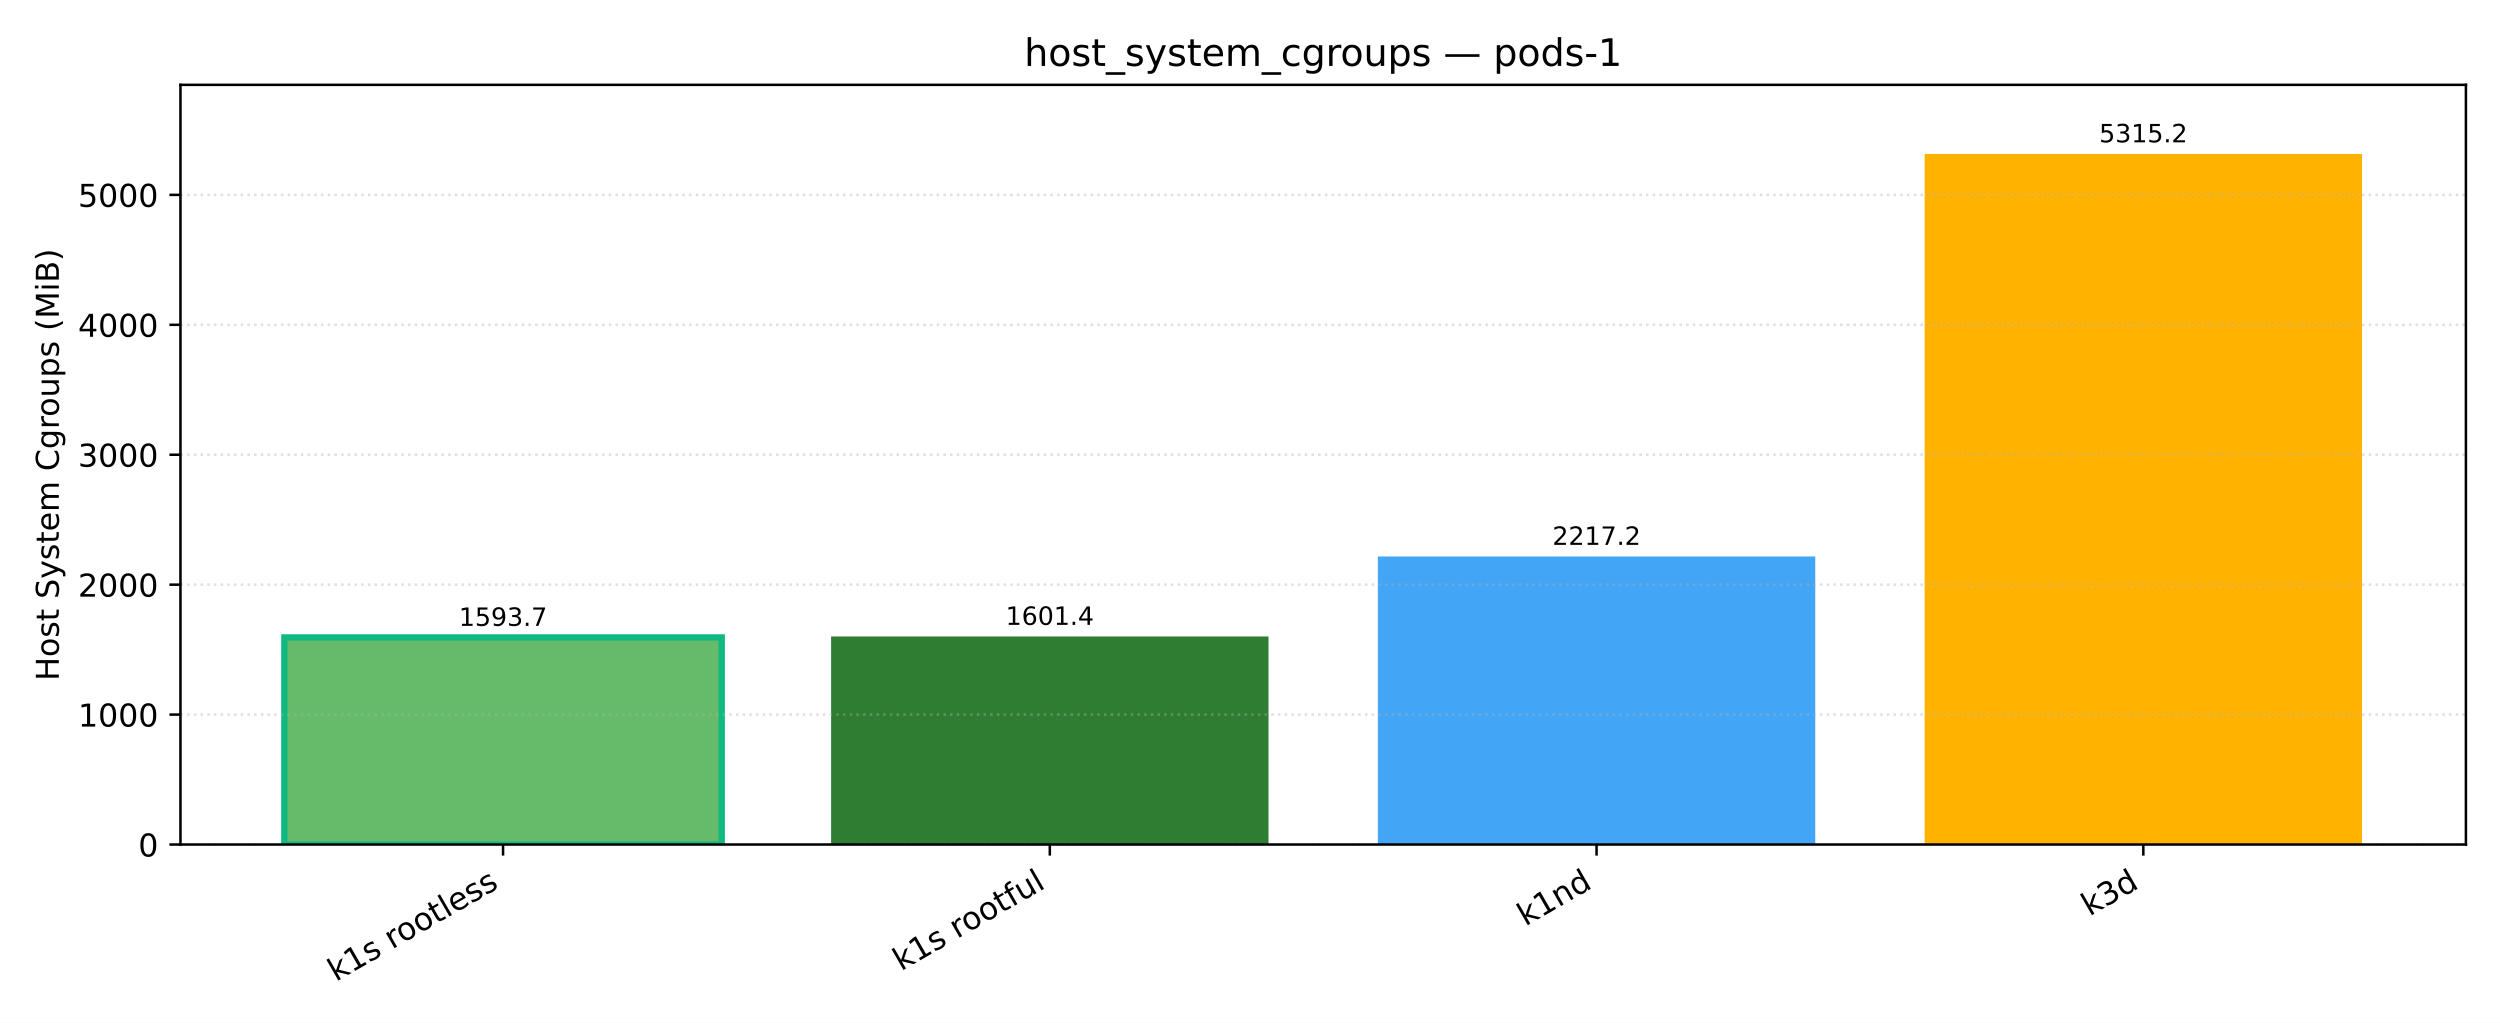
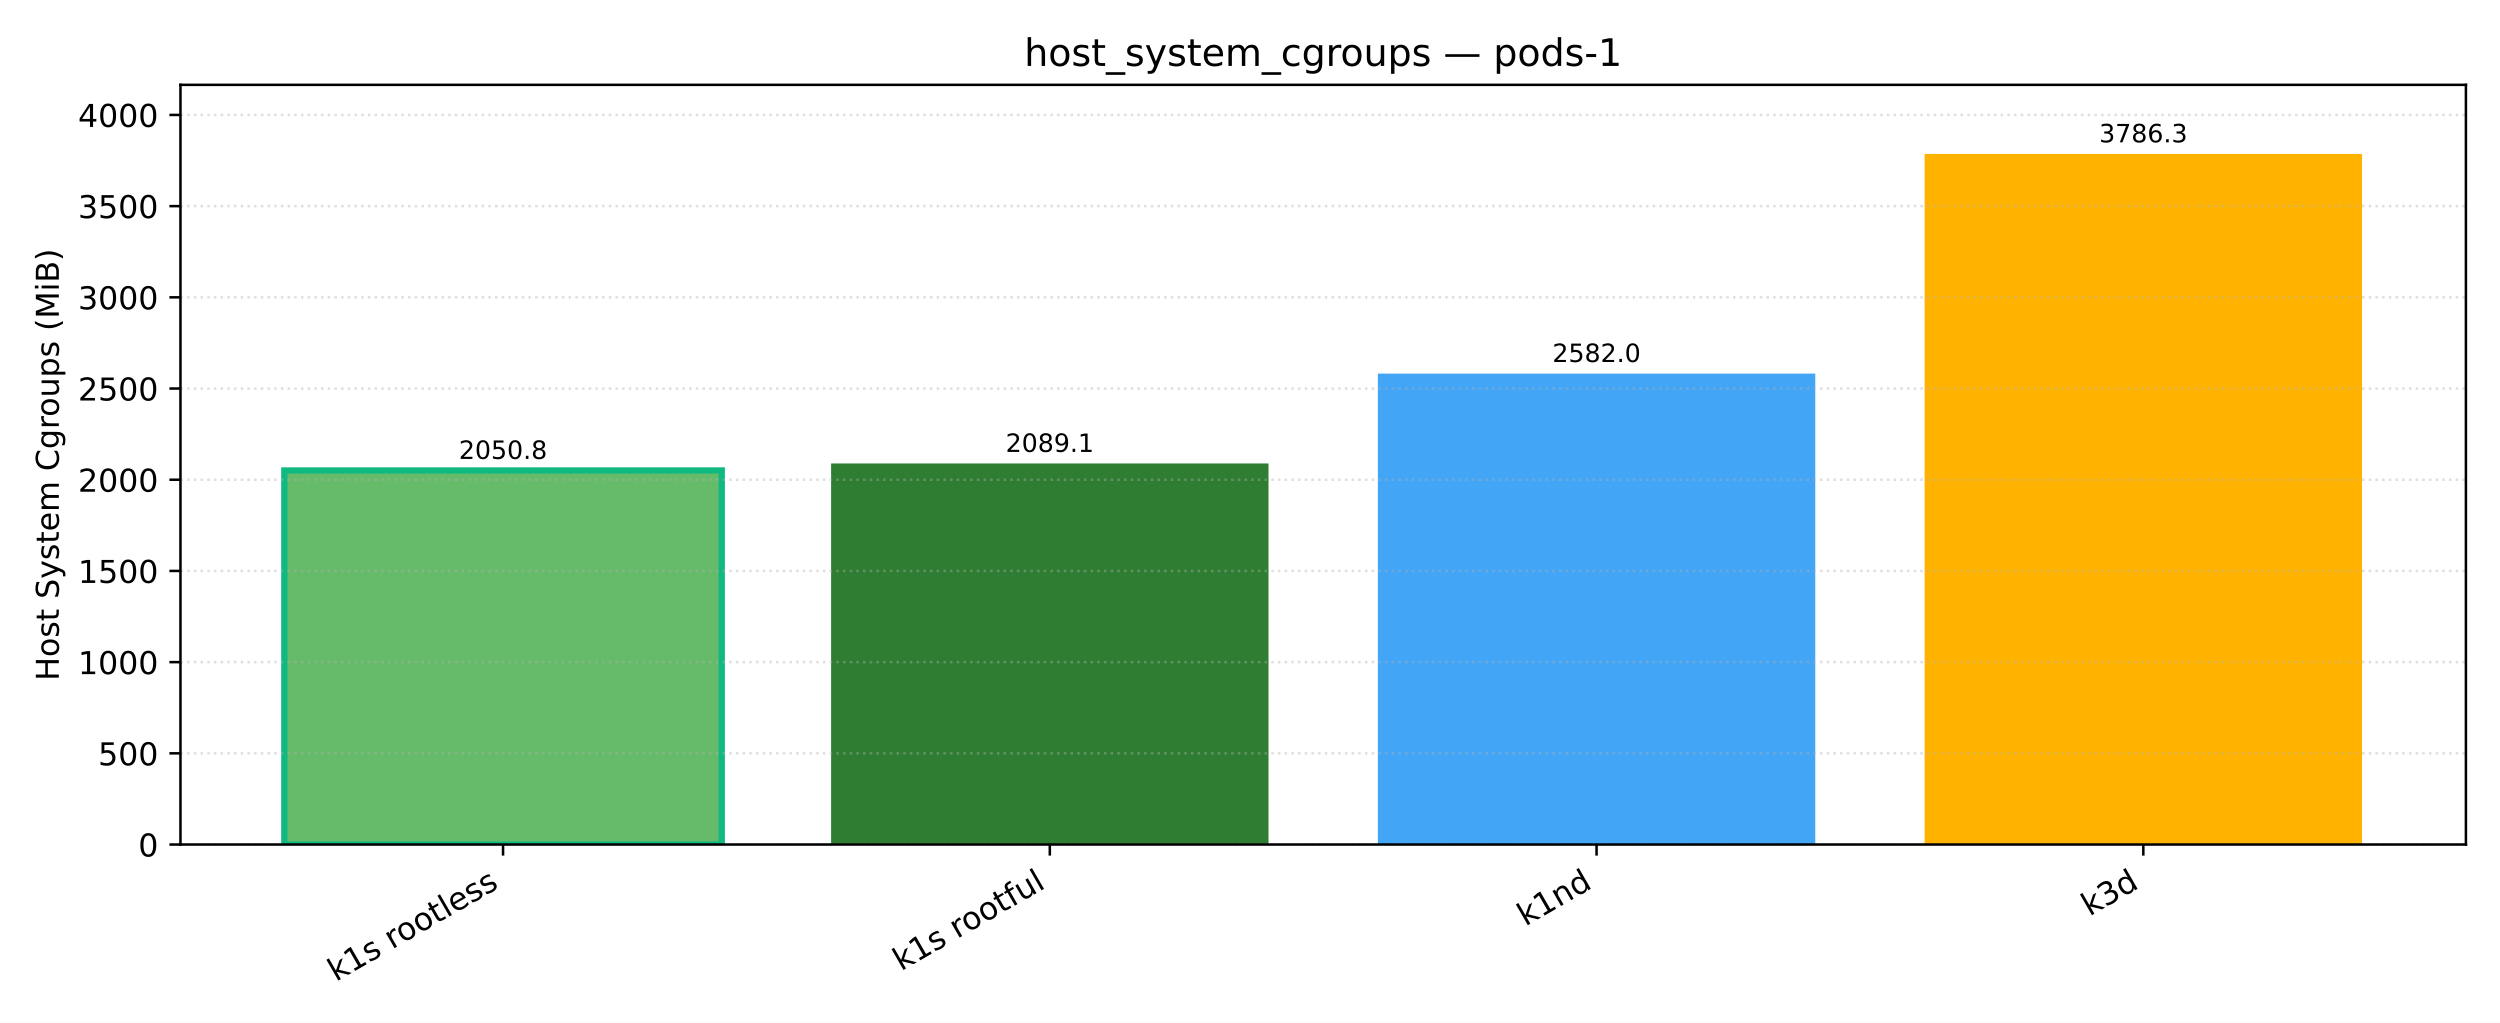
<svg xmlns="http://www.w3.org/2000/svg" xmlns:xlink="http://www.w3.org/1999/xlink" width="792pt" height="324pt" viewBox="0 0 792 324" version="1.1">
  <defs>
    <style type="text/css">*{stroke-linejoin: round; stroke-linecap: butt}</style>
  </defs>
  <g id="figure_1">
    <g id="patch_1">
      <path d="M 0 324  L 792 324  L 792 0  L 0 0  z " style="fill: #ffffff" />
    </g>
    <g id="axes_1">
      <g id="patch_2">
        <path d="M 57.17 267.545  L 781.2 267.545  L 781.2 26.88  L 57.17 26.88  z " style="fill: #ffffff" />
      </g>
      <g id="patch_3">
-         <path d="M 90.08 267.545  L 228.651 267.545  L 228.651 201.945  L 90.08 201.945  z " clip-path="url(#pa59c77e415)" style="fill: #66bb6a; stroke: #10b981; stroke-width: 2; stroke-linejoin: miter" />
+         <path d="M 90.08 267.545  L 228.651 267.545  L 228.651 149.045  L 90.08 149.045  z " clip-path="url(#pa4f890fda3)" style="fill: #66bb6a; stroke: #10b981; stroke-width: 2; stroke-linejoin: miter" />
      </g>
      <g id="patch_4">
-         <path d="M 263.293 267.545  L 401.864 267.545  L 401.864 201.627  L 263.293 201.627  z " clip-path="url(#pa59c77e415)" style="fill: #2e7d32" />
+         <path d="M 263.293 267.545  L 401.864 267.545  L 401.864 146.829  L 263.293 146.829  z " clip-path="url(#pa4f890fda3)" style="fill: #2e7d32" />
      </g>
      <g id="patch_5">
-         <path d="M 436.506 267.545  L 575.077 267.545  L 575.077 176.278  L 436.506 176.278  z " clip-path="url(#pa59c77e415)" style="fill: #42a5f5" />
+         <path d="M 436.506 267.545  L 575.077 267.545  L 575.077 118.351  L 436.506 118.351  z " clip-path="url(#pa4f890fda3)" style="fill: #42a5f5" />
      </g>
      <g id="patch_6">
-         <path d="M 609.719 267.545  L 748.29 267.545  L 748.29 48.759  L 609.719 48.759  z " clip-path="url(#pa59c77e415)" style="fill: #ffb300" />
+         <path d="M 609.719 267.545  L 748.29 267.545  L 748.29 48.759  L 609.719 48.759  z " clip-path="url(#pa4f890fda3)" style="fill: #ffb300" />
      </g>
      <g id="matplotlib.axis_1">
        <g id="xtick_1">
          <g id="line2d_1">
            <defs>
-               <path id="md8de4698c8" d="M 0 0  L 0 3.5  " style="stroke: #000000; stroke-width: 0.8" />
+               <path id="m6336a56090" d="M 0 0  L 0 3.5  " style="stroke: #000000; stroke-width: 0.8" />
            </defs>
            <g>
-               <use xlink:href="#md8de4698c8" x="159.366" y="267.545" style="stroke: #000000; stroke-width: 0.8" />
+               <use xlink:href="#m6336a56090" x="159.366" y="267.545" style="stroke: #000000; stroke-width: 0.8" />
            </g>
          </g>
          <g id="text_1">
            <g transform="translate(106.4211 311.0931) rotate(-30) scale(0.1 -0.1)">
              <defs>
                <path id="DejaVuSans-6b" d="M 581 4863  L 1159 4863  L 1159 1991  L 2875 3500  L 3609 3500  L 1753 1863  L 3688 0  L 2938 0  L 1159 1709  L 1159 0  L 581 0  L 581 4863  z " transform="scale(0.015625)" />
                <path id="DejaVuSans-31" d="M 794 531  L 1825 531  L 1825 4091  L 703 3866  L 703 4441  L 1819 4666  L 2450 4666  L 2450 531  L 3481 531  L 3481 0  L 794 0  L 794 531  z " transform="scale(0.015625)" />
                <path id="DejaVuSans-73" d="M 2834 3397  L 2834 2853  Q 2591 2978 2328 3040  Q 2066 3103 1784 3103  Q 1356 3103 1142 2972  Q 928 2841 928 2578  Q 928 2378 1081 2264  Q 1234 2150 1697 2047  L 1894 2003  Q 2506 1872 2764 1633  Q 3022 1394 3022 966  Q 3022 478 2636 193  Q 2250 -91 1575 -91  Q 1294 -91 989 -36  Q 684 19 347 128  L 347 722  Q 666 556 975 473  Q 1284 391 1588 391  Q 1994 391 2212 530  Q 2431 669 2431 922  Q 2431 1156 2273 1281  Q 2116 1406 1581 1522  L 1381 1569  Q 847 1681 609 1914  Q 372 2147 372 2553  Q 372 3047 722 3315  Q 1072 3584 1716 3584  Q 2034 3584 2315 3537  Q 2597 3491 2834 3397  z " transform="scale(0.015625)" />
                <path id="DejaVuSans-20" transform="scale(0.015625)" />
                <path id="DejaVuSans-72" d="M 2631 2963  Q 2534 3019 2420 3045  Q 2306 3072 2169 3072  Q 1681 3072 1420 2755  Q 1159 2438 1159 1844  L 1159 0  L 581 0  L 581 3500  L 1159 3500  L 1159 2956  Q 1341 3275 1631 3429  Q 1922 3584 2338 3584  Q 2397 3584 2469 3576  Q 2541 3569 2628 3553  L 2631 2963  z " transform="scale(0.015625)" />
                <path id="DejaVuSans-6f" d="M 1959 3097  Q 1497 3097 1228 2736  Q 959 2375 959 1747  Q 959 1119 1226 758  Q 1494 397 1959 397  Q 2419 397 2687 759  Q 2956 1122 2956 1747  Q 2956 2369 2687 2733  Q 2419 3097 1959 3097  z M 1959 3584  Q 2709 3584 3137 3096  Q 3566 2609 3566 1747  Q 3566 888 3137 398  Q 2709 -91 1959 -91  Q 1206 -91 779 398  Q 353 888 353 1747  Q 353 2609 779 3096  Q 1206 3584 1959 3584  z " transform="scale(0.015625)" />
                <path id="DejaVuSans-74" d="M 1172 4494  L 1172 3500  L 2356 3500  L 2356 3053  L 1172 3053  L 1172 1153  Q 1172 725 1289 603  Q 1406 481 1766 481  L 2356 481  L 2356 0  L 1766 0  Q 1100 0 847 248  Q 594 497 594 1153  L 594 3053  L 172 3053  L 172 3500  L 594 3500  L 594 4494  L 1172 4494  z " transform="scale(0.015625)" />
                <path id="DejaVuSans-6c" d="M 603 4863  L 1178 4863  L 1178 0  L 603 0  L 603 4863  z " transform="scale(0.015625)" />
                <path id="DejaVuSans-65" d="M 3597 1894  L 3597 1613  L 953 1613  Q 991 1019 1311 708  Q 1631 397 2203 397  Q 2534 397 2845 478  Q 3156 559 3463 722  L 3463 178  Q 3153 47 2828 -22  Q 2503 -91 2169 -91  Q 1331 -91 842 396  Q 353 884 353 1716  Q 353 2575 817 3079  Q 1281 3584 2069 3584  Q 2775 3584 3186 3129  Q 3597 2675 3597 1894  z M 3022 2063  Q 3016 2534 2758 2815  Q 2500 3097 2075 3097  Q 1594 3097 1305 2825  Q 1016 2553 972 2059  L 3022 2063  z " transform="scale(0.015625)" />
              </defs>
              <use xlink:href="#DejaVuSans-6b" />
              <use xlink:href="#DejaVuSans-31" transform="translate(57.91016 0)" />
              <use xlink:href="#DejaVuSans-73" transform="translate(121.5332 0)" />
              <use xlink:href="#DejaVuSans-20" transform="translate(173.6328 0)" />
              <use xlink:href="#DejaVuSans-72" transform="translate(205.4199 0)" />
              <use xlink:href="#DejaVuSans-6f" transform="translate(244.2832 0)" />
              <use xlink:href="#DejaVuSans-6f" transform="translate(305.4648 0)" />
              <use xlink:href="#DejaVuSans-74" transform="translate(366.6465 0)" />
              <use xlink:href="#DejaVuSans-6c" transform="translate(405.8555 0)" />
              <use xlink:href="#DejaVuSans-65" transform="translate(433.6387 0)" />
              <use xlink:href="#DejaVuSans-73" transform="translate(495.1621 0)" />
              <use xlink:href="#DejaVuSans-73" transform="translate(547.2617 0)" />
            </g>
          </g>
        </g>
        <g id="xtick_2">
          <g id="line2d_2">
            <g>
-               <use xlink:href="#md8de4698c8" x="332.579" y="267.545" style="stroke: #000000; stroke-width: 0.8" />
+               <use xlink:href="#m6336a56090" x="332.579" y="267.545" style="stroke: #000000; stroke-width: 0.8" />
            </g>
          </g>
          <g id="text_2">
            <g transform="translate(285.4486 307.7361) rotate(-30) scale(0.1 -0.1)">
              <defs>
                <path id="DejaVuSans-66" d="M 2375 4863  L 2375 4384  L 1825 4384  Q 1516 4384 1395 4259  Q 1275 4134 1275 3809  L 1275 3500  L 2222 3500  L 2222 3053  L 1275 3053  L 1275 0  L 697 0  L 697 3053  L 147 3053  L 147 3500  L 697 3500  L 697 3744  Q 697 4328 969 4595  Q 1241 4863 1831 4863  L 2375 4863  z " transform="scale(0.015625)" />
                <path id="DejaVuSans-75" d="M 544 1381  L 544 3500  L 1119 3500  L 1119 1403  Q 1119 906 1312 657  Q 1506 409 1894 409  Q 2359 409 2629 706  Q 2900 1003 2900 1516  L 2900 3500  L 3475 3500  L 3475 0  L 2900 0  L 2900 538  Q 2691 219 2414 64  Q 2138 -91 1772 -91  Q 1169 -91 856 284  Q 544 659 544 1381  z M 1991 3584  L 1991 3584  z " transform="scale(0.015625)" />
              </defs>
              <use xlink:href="#DejaVuSans-6b" />
              <use xlink:href="#DejaVuSans-31" transform="translate(57.91016 0)" />
              <use xlink:href="#DejaVuSans-73" transform="translate(121.5332 0)" />
              <use xlink:href="#DejaVuSans-20" transform="translate(173.6328 0)" />
              <use xlink:href="#DejaVuSans-72" transform="translate(205.4199 0)" />
              <use xlink:href="#DejaVuSans-6f" transform="translate(244.2832 0)" />
              <use xlink:href="#DejaVuSans-6f" transform="translate(305.4648 0)" />
              <use xlink:href="#DejaVuSans-74" transform="translate(366.6465 0)" />
              <use xlink:href="#DejaVuSans-66" transform="translate(405.8555 0)" />
              <use xlink:href="#DejaVuSans-75" transform="translate(441.0605 0)" />
              <use xlink:href="#DejaVuSans-6c" transform="translate(504.4395 0)" />
            </g>
          </g>
        </g>
        <g id="xtick_3">
          <g id="line2d_3">
            <g>
-               <use xlink:href="#md8de4698c8" x="505.791" y="267.545" style="stroke: #000000; stroke-width: 0.8" />
+               <use xlink:href="#m6336a56090" x="505.791" y="267.545" style="stroke: #000000; stroke-width: 0.8" />
            </g>
          </g>
          <g id="text_3">
            <g transform="translate(483.2404 293.5454) rotate(-30) scale(0.1 -0.1)">
              <defs>
                <path id="DejaVuSans-6e" d="M 3513 2113  L 3513 0  L 2938 0  L 2938 2094  Q 2938 2591 2744 2837  Q 2550 3084 2163 3084  Q 1697 3084 1428 2787  Q 1159 2491 1159 1978  L 1159 0  L 581 0  L 581 3500  L 1159 3500  L 1159 2956  Q 1366 3272 1645 3428  Q 1925 3584 2291 3584  Q 2894 3584 3203 3211  Q 3513 2838 3513 2113  z " transform="scale(0.015625)" />
                <path id="DejaVuSans-64" d="M 2906 2969  L 2906 4863  L 3481 4863  L 3481 0  L 2906 0  L 2906 525  Q 2725 213 2448 61  Q 2172 -91 1784 -91  Q 1150 -91 751 415  Q 353 922 353 1747  Q 353 2572 751 3078  Q 1150 3584 1784 3584  Q 2172 3584 2448 3432  Q 2725 3281 2906 2969  z M 947 1747  Q 947 1113 1208 752  Q 1469 391 1925 391  Q 2381 391 2643 752  Q 2906 1113 2906 1747  Q 2906 2381 2643 2742  Q 2381 3103 1925 3103  Q 1469 3103 1208 2742  Q 947 2381 947 1747  z " transform="scale(0.015625)" />
              </defs>
              <use xlink:href="#DejaVuSans-6b" />
              <use xlink:href="#DejaVuSans-31" transform="translate(57.91016 0)" />
              <use xlink:href="#DejaVuSans-6e" transform="translate(121.5332 0)" />
              <use xlink:href="#DejaVuSans-64" transform="translate(184.9121 0)" />
            </g>
          </g>
        </g>
        <g id="xtick_4">
          <g id="line2d_4">
            <g>
-               <use xlink:href="#md8de4698c8" x="679.004" y="267.545" style="stroke: #000000; stroke-width: 0.8" />
+               <use xlink:href="#m6336a56090" x="679.004" y="267.545" style="stroke: #000000; stroke-width: 0.8" />
            </g>
          </g>
          <g id="text_4">
            <g transform="translate(661.9417 290.3767) rotate(-30) scale(0.1 -0.1)">
              <defs>
                <path id="DejaVuSans-33" d="M 2597 2516  Q 3050 2419 3304 2112  Q 3559 1806 3559 1356  Q 3559 666 3084 287  Q 2609 -91 1734 -91  Q 1441 -91 1130 -33  Q 819 25 488 141  L 488 750  Q 750 597 1062 519  Q 1375 441 1716 441  Q 2309 441 2620 675  Q 2931 909 2931 1356  Q 2931 1769 2642 2001  Q 2353 2234 1838 2234  L 1294 2234  L 1294 2753  L 1863 2753  Q 2328 2753 2575 2939  Q 2822 3125 2822 3475  Q 2822 3834 2567 4026  Q 2313 4219 1838 4219  Q 1578 4219 1281 4162  Q 984 4106 628 3988  L 628 4550  Q 988 4650 1302 4700  Q 1616 4750 1894 4750  Q 2613 4750 3031 4423  Q 3450 4097 3450 3541  Q 3450 3153 3228 2886  Q 3006 2619 2597 2516  z " transform="scale(0.015625)" />
              </defs>
              <use xlink:href="#DejaVuSans-6b" />
              <use xlink:href="#DejaVuSans-33" transform="translate(57.91016 0)" />
              <use xlink:href="#DejaVuSans-64" transform="translate(121.5332 0)" />
            </g>
          </g>
        </g>
      </g>
      <g id="matplotlib.axis_2">
        <g id="ytick_1">
          <g id="line2d_5">
-             <path d="M 57.17 267.545  L 781.2 267.545  " clip-path="url(#pa59c77e415)" style="fill: none; stroke-dasharray: 0.8,1.32; stroke-dashoffset: 0; stroke: #b0b0b0; stroke-opacity: 0.4; stroke-width: 0.8" />
+             <path d="M 57.17 267.545  L 781.2 267.545  " clip-path="url(#pa4f890fda3)" style="fill: none; stroke-dasharray: 0.8,1.32; stroke-dashoffset: 0; stroke: #b0b0b0; stroke-opacity: 0.4; stroke-width: 0.8" />
          </g>
          <g id="line2d_6">
            <defs>
-               <path id="mbc70705f8d" d="M 0 0  L -3.5 0  " style="stroke: #000000; stroke-width: 0.8" />
+               <path id="m7594c01184" d="M 0 0  L -3.5 0  " style="stroke: #000000; stroke-width: 0.8" />
            </defs>
            <g>
-               <use xlink:href="#mbc70705f8d" x="57.17" y="267.545" style="stroke: #000000; stroke-width: 0.8" />
+               <use xlink:href="#m7594c01184" x="57.17" y="267.545" style="stroke: #000000; stroke-width: 0.8" />
            </g>
          </g>
          <g id="text_5">
            <g transform="translate(43.8075 271.3447) scale(0.1 -0.1)">
              <defs>
                <path id="DejaVuSans-30" d="M 2034 4250  Q 1547 4250 1301 3770  Q 1056 3291 1056 2328  Q 1056 1369 1301 889  Q 1547 409 2034 409  Q 2525 409 2770 889  Q 3016 1369 3016 2328  Q 3016 3291 2770 3770  Q 2525 4250 2034 4250  z M 2034 4750  Q 2819 4750 3233 4129  Q 3647 3509 3647 2328  Q 3647 1150 3233 529  Q 2819 -91 2034 -91  Q 1250 -91 836 529  Q 422 1150 422 2328  Q 422 3509 836 4129  Q 1250 4750 2034 4750  z " transform="scale(0.015625)" />
              </defs>
              <use xlink:href="#DejaVuSans-30" />
            </g>
          </g>
        </g>
        <g id="ytick_2">
          <g id="line2d_7">
-             <path d="M 57.17 226.383  L 781.2 226.383  " clip-path="url(#pa59c77e415)" style="fill: none; stroke-dasharray: 0.8,1.32; stroke-dashoffset: 0; stroke: #b0b0b0; stroke-opacity: 0.4; stroke-width: 0.8" />
+             <path d="M 57.17 238.654  L 781.2 238.654  " clip-path="url(#pa4f890fda3)" style="fill: none; stroke-dasharray: 0.8,1.32; stroke-dashoffset: 0; stroke: #b0b0b0; stroke-opacity: 0.4; stroke-width: 0.8" />
          </g>
          <g id="line2d_8">
            <g>
-               <use xlink:href="#mbc70705f8d" x="57.17" y="226.383" style="stroke: #000000; stroke-width: 0.8" />
+               <use xlink:href="#m7594c01184" x="57.17" y="238.654" style="stroke: #000000; stroke-width: 0.8" />
            </g>
          </g>
          <g id="text_6">
-             <g transform="translate(24.72 230.1822) scale(0.1 -0.1)">
+             <g transform="translate(31.0825 242.4529) scale(0.1 -0.1)">
+               <defs>
+                 <path id="DejaVuSans-35" d="M 691 4666  L 3169 4666  L 3169 4134  L 1269 4134  L 1269 2991  Q 1406 3038 1543 3061  Q 1681 3084 1819 3084  Q 2600 3084 3056 2656  Q 3513 2228 3513 1497  Q 3513 744 3044 326  Q 2575 -91 1722 -91  Q 1428 -91 1123 -41  Q 819 9 494 109  L 494 744  Q 775 591 1075 516  Q 1375 441 1709 441  Q 2250 441 2565 725  Q 2881 1009 2881 1497  Q 2881 1984 2565 2268  Q 2250 2553 1709 2553  Q 1456 2553 1204 2497  Q 953 2441 691 2322  L 691 4666  z " transform="scale(0.015625)" />
+               </defs>
+               <use xlink:href="#DejaVuSans-35" />
+               <use xlink:href="#DejaVuSans-30" transform="translate(63.62305 0)" />
+               <use xlink:href="#DejaVuSans-30" transform="translate(127.2461 0)" />
+             </g>
+           </g>
+         </g>
+         <g id="ytick_3">
+           <g id="line2d_9">
+             <path d="M 57.17 209.762  L 781.2 209.762  " clip-path="url(#pa4f890fda3)" style="fill: none; stroke-dasharray: 0.8,1.32; stroke-dashoffset: 0; stroke: #b0b0b0; stroke-opacity: 0.4; stroke-width: 0.8" />
+           </g>
+           <g id="line2d_10">
+             <g>
+               <use xlink:href="#m7594c01184" x="57.17" y="209.762" style="stroke: #000000; stroke-width: 0.8" />
+             </g>
+           </g>
+           <g id="text_7">
+             <g transform="translate(24.72 213.5612) scale(0.1 -0.1)">
              <use xlink:href="#DejaVuSans-31" />
              <use xlink:href="#DejaVuSans-30" transform="translate(63.62305 0)" />
              <use xlink:href="#DejaVuSans-30" transform="translate(127.2461 0)" />
              <use xlink:href="#DejaVuSans-30" transform="translate(190.8691 0)" />
            </g>
          </g>
        </g>
-         <g id="ytick_3">
-           <g id="line2d_9">
-             <path d="M 57.17 185.221  L 781.2 185.221  " clip-path="url(#pa59c77e415)" style="fill: none; stroke-dasharray: 0.8,1.32; stroke-dashoffset: 0; stroke: #b0b0b0; stroke-opacity: 0.4; stroke-width: 0.8" />
-           </g>
-           <g id="line2d_10">
-             <g>
-               <use xlink:href="#mbc70705f8d" x="57.17" y="185.221" style="stroke: #000000; stroke-width: 0.8" />
-             </g>
-           </g>
-           <g id="text_7">
-             <g transform="translate(24.72 189.0198) scale(0.1 -0.1)">
+         <g id="ytick_4">
+           <g id="line2d_11">
+             <path d="M 57.17 180.87  L 781.2 180.87  " clip-path="url(#pa4f890fda3)" style="fill: none; stroke-dasharray: 0.8,1.32; stroke-dashoffset: 0; stroke: #b0b0b0; stroke-opacity: 0.4; stroke-width: 0.8" />
+           </g>
+           <g id="line2d_12">
+             <g>
+               <use xlink:href="#m7594c01184" x="57.17" y="180.87" style="stroke: #000000; stroke-width: 0.8" />
+             </g>
+           </g>
+           <g id="text_8">
+             <g transform="translate(24.72 184.6695) scale(0.1 -0.1)">
+               <use xlink:href="#DejaVuSans-31" />
+               <use xlink:href="#DejaVuSans-35" transform="translate(63.62305 0)" />
+               <use xlink:href="#DejaVuSans-30" transform="translate(127.2461 0)" />
+               <use xlink:href="#DejaVuSans-30" transform="translate(190.8691 0)" />
+             </g>
+           </g>
+         </g>
+         <g id="ytick_5">
+           <g id="line2d_13">
+             <path d="M 57.17 151.978  L 781.2 151.978  " clip-path="url(#pa4f890fda3)" style="fill: none; stroke-dasharray: 0.8,1.32; stroke-dashoffset: 0; stroke: #b0b0b0; stroke-opacity: 0.4; stroke-width: 0.8" />
+           </g>
+           <g id="line2d_14">
+             <g>
+               <use xlink:href="#m7594c01184" x="57.17" y="151.978" style="stroke: #000000; stroke-width: 0.8" />
+             </g>
+           </g>
+           <g id="text_9">
+             <g transform="translate(24.72 155.7777) scale(0.1 -0.1)">
              <defs>
                <path id="DejaVuSans-32" d="M 1228 531  L 3431 531  L 3431 0  L 469 0  L 469 531  Q 828 903 1448 1529  Q 2069 2156 2228 2338  Q 2531 2678 2651 2914  Q 2772 3150 2772 3378  Q 2772 3750 2511 3984  Q 2250 4219 1831 4219  Q 1534 4219 1204 4116  Q 875 4013 500 3803  L 500 4441  Q 881 4594 1212 4672  Q 1544 4750 1819 4750  Q 2544 4750 2975 4387  Q 3406 4025 3406 3419  Q 3406 3131 3298 2873  Q 3191 2616 2906 2266  Q 2828 2175 2409 1742  Q 1991 1309 1228 531  z " transform="scale(0.015625)" />
              </defs>
              <use xlink:href="#DejaVuSans-32" />
              <use xlink:href="#DejaVuSans-30" transform="translate(63.62305 0)" />
              <use xlink:href="#DejaVuSans-30" transform="translate(127.2461 0)" />
              <use xlink:href="#DejaVuSans-30" transform="translate(190.8691 0)" />
            </g>
          </g>
        </g>
-         <g id="ytick_4">
-           <g id="line2d_11">
-             <path d="M 57.17 144.058  L 781.2 144.058  " clip-path="url(#pa59c77e415)" style="fill: none; stroke-dasharray: 0.8,1.32; stroke-dashoffset: 0; stroke: #b0b0b0; stroke-opacity: 0.4; stroke-width: 0.8" />
-           </g>
-           <g id="line2d_12">
-             <g>
-               <use xlink:href="#mbc70705f8d" x="57.17" y="144.058" style="stroke: #000000; stroke-width: 0.8" />
-             </g>
-           </g>
-           <g id="text_8">
-             <g transform="translate(24.72 147.8573) scale(0.1 -0.1)">
+         <g id="ytick_6">
+           <g id="line2d_15">
+             <path d="M 57.17 123.087  L 781.2 123.087  " clip-path="url(#pa4f890fda3)" style="fill: none; stroke-dasharray: 0.8,1.32; stroke-dashoffset: 0; stroke: #b0b0b0; stroke-opacity: 0.4; stroke-width: 0.8" />
+           </g>
+           <g id="line2d_16">
+             <g>
+               <use xlink:href="#m7594c01184" x="57.17" y="123.087" style="stroke: #000000; stroke-width: 0.8" />
+             </g>
+           </g>
+           <g id="text_10">
+             <g transform="translate(24.72 126.886) scale(0.1 -0.1)">
+               <use xlink:href="#DejaVuSans-32" />
+               <use xlink:href="#DejaVuSans-35" transform="translate(63.62305 0)" />
+               <use xlink:href="#DejaVuSans-30" transform="translate(127.2461 0)" />
+               <use xlink:href="#DejaVuSans-30" transform="translate(190.8691 0)" />
+             </g>
+           </g>
+         </g>
+         <g id="ytick_7">
+           <g id="line2d_17">
+             <path d="M 57.17 94.195  L 781.2 94.195  " clip-path="url(#pa4f890fda3)" style="fill: none; stroke-dasharray: 0.8,1.32; stroke-dashoffset: 0; stroke: #b0b0b0; stroke-opacity: 0.4; stroke-width: 0.8" />
+           </g>
+           <g id="line2d_18">
+             <g>
+               <use xlink:href="#m7594c01184" x="57.17" y="94.195" style="stroke: #000000; stroke-width: 0.8" />
+             </g>
+           </g>
+           <g id="text_11">
+             <g transform="translate(24.72 97.99423) scale(0.1 -0.1)">
              <use xlink:href="#DejaVuSans-33" />
              <use xlink:href="#DejaVuSans-30" transform="translate(63.62305 0)" />
              <use xlink:href="#DejaVuSans-30" transform="translate(127.2461 0)" />
              <use xlink:href="#DejaVuSans-30" transform="translate(190.8691 0)" />
            </g>
          </g>
        </g>
-         <g id="ytick_5">
-           <g id="line2d_13">
-             <path d="M 57.17 102.896  L 781.2 102.896  " clip-path="url(#pa59c77e415)" style="fill: none; stroke-dasharray: 0.8,1.32; stroke-dashoffset: 0; stroke: #b0b0b0; stroke-opacity: 0.4; stroke-width: 0.8" />
-           </g>
-           <g id="line2d_14">
-             <g>
-               <use xlink:href="#mbc70705f8d" x="57.17" y="102.896" style="stroke: #000000; stroke-width: 0.8" />
-             </g>
-           </g>
-           <g id="text_9">
-             <g transform="translate(24.72 106.6949) scale(0.1 -0.1)">
+         <g id="ytick_8">
+           <g id="line2d_19">
+             <path d="M 57.17 65.303  L 781.2 65.303  " clip-path="url(#pa4f890fda3)" style="fill: none; stroke-dasharray: 0.8,1.32; stroke-dashoffset: 0; stroke: #b0b0b0; stroke-opacity: 0.4; stroke-width: 0.8" />
+           </g>
+           <g id="line2d_20">
+             <g>
+               <use xlink:href="#m7594c01184" x="57.17" y="65.303" style="stroke: #000000; stroke-width: 0.8" />
+             </g>
+           </g>
+           <g id="text_12">
+             <g transform="translate(24.72 69.10248) scale(0.1 -0.1)">
+               <use xlink:href="#DejaVuSans-33" />
+               <use xlink:href="#DejaVuSans-35" transform="translate(63.62305 0)" />
+               <use xlink:href="#DejaVuSans-30" transform="translate(127.2461 0)" />
+               <use xlink:href="#DejaVuSans-30" transform="translate(190.8691 0)" />
+             </g>
+           </g>
+         </g>
+         <g id="ytick_9">
+           <g id="line2d_21">
+             <path d="M 57.17 36.412  L 781.2 36.412  " clip-path="url(#pa4f890fda3)" style="fill: none; stroke-dasharray: 0.8,1.32; stroke-dashoffset: 0; stroke: #b0b0b0; stroke-opacity: 0.4; stroke-width: 0.8" />
+           </g>
+           <g id="line2d_22">
+             <g>
+               <use xlink:href="#m7594c01184" x="57.17" y="36.412" style="stroke: #000000; stroke-width: 0.8" />
+             </g>
+           </g>
+           <g id="text_13">
+             <g transform="translate(24.72 40.21074) scale(0.1 -0.1)">
              <defs>
                <path id="DejaVuSans-34" d="M 2419 4116  L 825 1625  L 2419 1625  L 2419 4116  z M 2253 4666  L 3047 4666  L 3047 1625  L 3713 1625  L 3713 1100  L 3047 1100  L 3047 0  L 2419 0  L 2419 1100  L 313 1100  L 313 1709  L 2253 4666  z " transform="scale(0.015625)" />
              </defs>
              <use xlink:href="#DejaVuSans-34" />
              <use xlink:href="#DejaVuSans-30" transform="translate(63.62305 0)" />
              <use xlink:href="#DejaVuSans-30" transform="translate(127.2461 0)" />
              <use xlink:href="#DejaVuSans-30" transform="translate(190.8691 0)" />
            </g>
          </g>
        </g>
-         <g id="ytick_6">
-           <g id="line2d_15">
-             <path d="M 57.17 61.733  L 781.2 61.733  " clip-path="url(#pa59c77e415)" style="fill: none; stroke-dasharray: 0.8,1.32; stroke-dashoffset: 0; stroke: #b0b0b0; stroke-opacity: 0.4; stroke-width: 0.8" />
-           </g>
-           <g id="line2d_16">
-             <g>
-               <use xlink:href="#mbc70705f8d" x="57.17" y="61.733" style="stroke: #000000; stroke-width: 0.8" />
-             </g>
-           </g>
-           <g id="text_10">
-             <g transform="translate(24.72 65.53243) scale(0.1 -0.1)">
-               <defs>
-                 <path id="DejaVuSans-35" d="M 691 4666  L 3169 4666  L 3169 4134  L 1269 4134  L 1269 2991  Q 1406 3038 1543 3061  Q 1681 3084 1819 3084  Q 2600 3084 3056 2656  Q 3513 2228 3513 1497  Q 3513 744 3044 326  Q 2575 -91 1722 -91  Q 1428 -91 1123 -41  Q 819 9 494 109  L 494 744  Q 775 591 1075 516  Q 1375 441 1709 441  Q 2250 441 2565 725  Q 2881 1009 2881 1497  Q 2881 1984 2565 2268  Q 2250 2553 1709 2553  Q 1456 2553 1204 2497  Q 953 2441 691 2322  L 691 4666  z " transform="scale(0.015625)" />
-               </defs>
-               <use xlink:href="#DejaVuSans-35" />
-               <use xlink:href="#DejaVuSans-30" transform="translate(63.62305 0)" />
-               <use xlink:href="#DejaVuSans-30" transform="translate(127.2461 0)" />
-               <use xlink:href="#DejaVuSans-30" transform="translate(190.8691 0)" />
-             </g>
-           </g>
-         </g>
-         <g id="text_11">
+         <g id="text_14">
          <g transform="translate(18.64031 215.6604) rotate(-90) scale(0.1 -0.1)">
            <defs>
              <path id="DejaVuSans-48" d="M 628 4666  L 1259 4666  L 1259 2753  L 3553 2753  L 3553 4666  L 4184 4666  L 4184 0  L 3553 0  L 3553 2222  L 1259 2222  L 1259 0  L 628 0  L 628 4666  z " transform="scale(0.015625)" />
              <path id="DejaVuSans-53" d="M 3425 4513  L 3425 3897  Q 3066 4069 2747 4153  Q 2428 4238 2131 4238  Q 1616 4238 1336 4038  Q 1056 3838 1056 3469  Q 1056 3159 1242 3001  Q 1428 2844 1947 2747  L 2328 2669  Q 3034 2534 3370 2195  Q 3706 1856 3706 1288  Q 3706 609 3251 259  Q 2797 -91 1919 -91  Q 1588 -91 1214 -16  Q 841 59 441 206  L 441 856  Q 825 641 1194 531  Q 1563 422 1919 422  Q 2459 422 2753 634  Q 3047 847 3047 1241  Q 3047 1584 2836 1778  Q 2625 1972 2144 2069  L 1759 2144  Q 1053 2284 737 2584  Q 422 2884 422 3419  Q 422 4038 858 4394  Q 1294 4750 2059 4750  Q 2388 4750 2728 4690  Q 3069 4631 3425 4513  z " transform="scale(0.015625)" />
              <path id="DejaVuSans-79" d="M 2059 -325  Q 1816 -950 1584 -1140  Q 1353 -1331 966 -1331  L 506 -1331  L 506 -850  L 844 -850  Q 1081 -850 1212 -737  Q 1344 -625 1503 -206  L 1606 56  L 191 3500  L 800 3500  L 1894 763  L 2988 3500  L 3597 3500  L 2059 -325  z " transform="scale(0.015625)" />
              <path id="DejaVuSans-6d" d="M 3328 2828  Q 3544 3216 3844 3400  Q 4144 3584 4550 3584  Q 5097 3584 5394 3201  Q 5691 2819 5691 2113  L 5691 0  L 5113 0  L 5113 2094  Q 5113 2597 4934 2840  Q 4756 3084 4391 3084  Q 3944 3084 3684 2787  Q 3425 2491 3425 1978  L 3425 0  L 2847 0  L 2847 2094  Q 2847 2600 2669 2842  Q 2491 3084 2119 3084  Q 1678 3084 1418 2786  Q 1159 2488 1159 1978  L 1159 0  L 581 0  L 581 3500  L 1159 3500  L 1159 2956  Q 1356 3278 1631 3431  Q 1906 3584 2284 3584  Q 2666 3584 2933 3390  Q 3200 3197 3328 2828  z " transform="scale(0.015625)" />
              <path id="DejaVuSans-43" d="M 4122 4306  L 4122 3641  Q 3803 3938 3442 4084  Q 3081 4231 2675 4231  Q 1875 4231 1450 3742  Q 1025 3253 1025 2328  Q 1025 1406 1450 917  Q 1875 428 2675 428  Q 3081 428 3442 575  Q 3803 722 4122 1019  L 4122 359  Q 3791 134 3420 21  Q 3050 -91 2638 -91  Q 1578 -91 968 557  Q 359 1206 359 2328  Q 359 3453 968 4101  Q 1578 4750 2638 4750  Q 3056 4750 3426 4639  Q 3797 4528 4122 4306  z " transform="scale(0.015625)" />
              <path id="DejaVuSans-67" d="M 2906 1791  Q 2906 2416 2648 2759  Q 2391 3103 1925 3103  Q 1463 3103 1205 2759  Q 947 2416 947 1791  Q 947 1169 1205 825  Q 1463 481 1925 481  Q 2391 481 2648 825  Q 2906 1169 2906 1791  z M 3481 434  Q 3481 -459 3084 -895  Q 2688 -1331 1869 -1331  Q 1566 -1331 1297 -1286  Q 1028 -1241 775 -1147  L 775 -588  Q 1028 -725 1275 -790  Q 1522 -856 1778 -856  Q 2344 -856 2625 -561  Q 2906 -266 2906 331  L 2906 616  Q 2728 306 2450 153  Q 2172 0 1784 0  Q 1141 0 747 490  Q 353 981 353 1791  Q 353 2603 747 3093  Q 1141 3584 1784 3584  Q 2172 3584 2450 3431  Q 2728 3278 2906 2969  L 2906 3500  L 3481 3500  L 3481 434  z " transform="scale(0.015625)" />
              <path id="DejaVuSans-70" d="M 1159 525  L 1159 -1331  L 581 -1331  L 581 3500  L 1159 3500  L 1159 2969  Q 1341 3281 1617 3432  Q 1894 3584 2278 3584  Q 2916 3584 3314 3078  Q 3713 2572 3713 1747  Q 3713 922 3314 415  Q 2916 -91 2278 -91  Q 1894 -91 1617 61  Q 1341 213 1159 525  z M 3116 1747  Q 3116 2381 2855 2742  Q 2594 3103 2138 3103  Q 1681 3103 1420 2742  Q 1159 2381 1159 1747  Q 1159 1113 1420 752  Q 1681 391 2138 391  Q 2594 391 2855 752  Q 3116 1113 3116 1747  z " transform="scale(0.015625)" />
              <path id="DejaVuSans-28" d="M 1984 4856  Q 1566 4138 1362 3434  Q 1159 2731 1159 2009  Q 1159 1288 1364 580  Q 1569 -128 1984 -844  L 1484 -844  Q 1016 -109 783 600  Q 550 1309 550 2009  Q 550 2706 781 3412  Q 1013 4119 1484 4856  L 1984 4856  z " transform="scale(0.015625)" />
              <path id="DejaVuSans-4d" d="M 628 4666  L 1569 4666  L 2759 1491  L 3956 4666  L 4897 4666  L 4897 0  L 4281 0  L 4281 4097  L 3078 897  L 2444 897  L 1241 4097  L 1241 0  L 628 0  L 628 4666  z " transform="scale(0.015625)" />
              <path id="DejaVuSans-69" d="M 603 3500  L 1178 3500  L 1178 0  L 603 0  L 603 3500  z M 603 4863  L 1178 4863  L 1178 4134  L 603 4134  L 603 4863  z " transform="scale(0.015625)" />
              <path id="DejaVuSans-42" d="M 1259 2228  L 1259 519  L 2272 519  Q 2781 519 3026 730  Q 3272 941 3272 1375  Q 3272 1813 3026 2020  Q 2781 2228 2272 2228  L 1259 2228  z M 1259 4147  L 1259 2741  L 2194 2741  Q 2656 2741 2882 2914  Q 3109 3088 3109 3444  Q 3109 3797 2882 3972  Q 2656 4147 2194 4147  L 1259 4147  z M 628 4666  L 2241 4666  Q 2963 4666 3353 4366  Q 3744 4066 3744 3513  Q 3744 3084 3544 2831  Q 3344 2578 2956 2516  Q 3422 2416 3680 2098  Q 3938 1781 3938 1306  Q 3938 681 3513 340  Q 3088 0 2303 0  L 628 0  L 628 4666  z " transform="scale(0.015625)" />
              <path id="DejaVuSans-29" d="M 513 4856  L 1013 4856  Q 1481 4119 1714 3412  Q 1947 2706 1947 2009  Q 1947 1309 1714 600  Q 1481 -109 1013 -844  L 513 -844  Q 928 -128 1133 580  Q 1338 1288 1338 2009  Q 1338 2731 1133 3434  Q 928 4138 513 4856  z " transform="scale(0.015625)" />
            </defs>
            <use xlink:href="#DejaVuSans-48" />
            <use xlink:href="#DejaVuSans-6f" transform="translate(75.19531 0)" />
            <use xlink:href="#DejaVuSans-73" transform="translate(136.377 0)" />
            <use xlink:href="#DejaVuSans-74" transform="translate(188.4766 0)" />
            <use xlink:href="#DejaVuSans-20" transform="translate(227.6855 0)" />
            <use xlink:href="#DejaVuSans-53" transform="translate(259.4727 0)" />
            <use xlink:href="#DejaVuSans-79" transform="translate(322.9492 0)" />
            <use xlink:href="#DejaVuSans-73" transform="translate(382.1289 0)" />
            <use xlink:href="#DejaVuSans-74" transform="translate(434.2285 0)" />
            <use xlink:href="#DejaVuSans-65" transform="translate(473.4375 0)" />
            <use xlink:href="#DejaVuSans-6d" transform="translate(534.9609 0)" />
            <use xlink:href="#DejaVuSans-20" transform="translate(632.373 0)" />
            <use xlink:href="#DejaVuSans-43" transform="translate(664.1602 0)" />
            <use xlink:href="#DejaVuSans-67" transform="translate(733.9844 0)" />
            <use xlink:href="#DejaVuSans-72" transform="translate(797.4609 0)" />
            <use xlink:href="#DejaVuSans-6f" transform="translate(836.3242 0)" />
            <use xlink:href="#DejaVuSans-75" transform="translate(897.5059 0)" />
            <use xlink:href="#DejaVuSans-70" transform="translate(960.8848 0)" />
            <use xlink:href="#DejaVuSans-73" transform="translate(1024.361 0)" />
            <use xlink:href="#DejaVuSans-20" transform="translate(1076.461 0)" />
            <use xlink:href="#DejaVuSans-28" transform="translate(1108.248 0)" />
            <use xlink:href="#DejaVuSans-4d" transform="translate(1147.262 0)" />
            <use xlink:href="#DejaVuSans-69" transform="translate(1233.541 0)" />
            <use xlink:href="#DejaVuSans-42" transform="translate(1261.324 0)" />
            <use xlink:href="#DejaVuSans-29" transform="translate(1329.928 0)" />
          </g>
        </g>
      </g>
      <g id="patch_7">
        <path d="M 57.17 267.545  L 57.17 26.88  " style="fill: none; stroke: #000000; stroke-width: 0.8; stroke-linejoin: miter; stroke-linecap: square" />
      </g>
      <g id="patch_8">
        <path d="M 781.2 267.545  L 781.2 26.88  " style="fill: none; stroke: #000000; stroke-width: 0.8; stroke-linejoin: miter; stroke-linecap: square" />
      </g>
      <g id="patch_9">
        <path d="M 57.17 267.545  L 781.2 267.545  " style="fill: none; stroke: #000000; stroke-width: 0.8; stroke-linejoin: miter; stroke-linecap: square" />
      </g>
      <g id="patch_10">
        <path d="M 57.17 26.88  L 781.2 26.88  " style="fill: none; stroke: #000000; stroke-width: 0.8; stroke-linejoin: miter; stroke-linecap: square" />
      </g>
-       <g id="text_12">
-         <g transform="translate(145.3694 198.2808) scale(0.08 -0.08)">
+       <g id="text_15">
+         <g transform="translate(145.3694 145.3809) scale(0.08 -0.08)">
+           <defs>
+             <path id="DejaVuSans-2e" d="M 684 794  L 1344 794  L 1344 0  L 684 0  L 684 794  z " transform="scale(0.015625)" />
+             <path id="DejaVuSans-38" d="M 2034 2216  Q 1584 2216 1326 1975  Q 1069 1734 1069 1313  Q 1069 891 1326 650  Q 1584 409 2034 409  Q 2484 409 2743 651  Q 3003 894 3003 1313  Q 3003 1734 2745 1975  Q 2488 2216 2034 2216  z M 1403 2484  Q 997 2584 770 2862  Q 544 3141 544 3541  Q 544 4100 942 4425  Q 1341 4750 2034 4750  Q 2731 4750 3128 4425  Q 3525 4100 3525 3541  Q 3525 3141 3298 2862  Q 3072 2584 2669 2484  Q 3125 2378 3379 2068  Q 3634 1759 3634 1313  Q 3634 634 3220 271  Q 2806 -91 2034 -91  Q 1263 -91 848 271  Q 434 634 434 1313  Q 434 1759 690 2068  Q 947 2378 1403 2484  z M 1172 3481  Q 1172 3119 1398 2916  Q 1625 2713 2034 2713  Q 2441 2713 2670 2916  Q 2900 3119 2900 3481  Q 2900 3844 2670 4047  Q 2441 4250 2034 4250  Q 1625 4250 1398 4047  Q 1172 3844 1172 3481  z " transform="scale(0.015625)" />
+           </defs>
+           <use xlink:href="#DejaVuSans-32" />
+           <use xlink:href="#DejaVuSans-30" transform="translate(63.62305 0)" />
+           <use xlink:href="#DejaVuSans-35" transform="translate(127.2461 0)" />
+           <use xlink:href="#DejaVuSans-30" transform="translate(190.8691 0)" />
+           <use xlink:href="#DejaVuSans-2e" transform="translate(254.4922 0)" />
+           <use xlink:href="#DejaVuSans-38" transform="translate(286.2793 0)" />
+         </g>
+       </g>
+       <g id="text_16">
+         <g transform="translate(318.5823 143.1648) scale(0.08 -0.08)">
          <defs>
            <path id="DejaVuSans-39" d="M 703 97  L 703 672  Q 941 559 1184 500  Q 1428 441 1663 441  Q 2288 441 2617 861  Q 2947 1281 2994 2138  Q 2813 1869 2534 1725  Q 2256 1581 1919 1581  Q 1219 1581 811 2004  Q 403 2428 403 3163  Q 403 3881 828 4315  Q 1253 4750 1959 4750  Q 2769 4750 3195 4129  Q 3622 3509 3622 2328  Q 3622 1225 3098 567  Q 2575 -91 1691 -91  Q 1453 -91 1209 -44  Q 966 3 703 97  z M 1959 2075  Q 2384 2075 2632 2365  Q 2881 2656 2881 3163  Q 2881 3666 2632 3958  Q 2384 4250 1959 4250  Q 1534 4250 1286 3958  Q 1038 3666 1038 3163  Q 1038 2656 1286 2365  Q 1534 2075 1959 2075  z " transform="scale(0.015625)" />
-             <path id="DejaVuSans-2e" d="M 684 794  L 1344 794  L 1344 0  L 684 0  L 684 794  z " transform="scale(0.015625)" />
+           </defs>
+           <use xlink:href="#DejaVuSans-32" />
+           <use xlink:href="#DejaVuSans-30" transform="translate(63.62305 0)" />
+           <use xlink:href="#DejaVuSans-38" transform="translate(127.2461 0)" />
+           <use xlink:href="#DejaVuSans-39" transform="translate(190.8691 0)" />
+           <use xlink:href="#DejaVuSans-2e" transform="translate(254.4922 0)" />
+           <use xlink:href="#DejaVuSans-31" transform="translate(286.2793 0)" />
+         </g>
+       </g>
+       <g id="text_17">
+         <g transform="translate(491.7952 114.687) scale(0.08 -0.08)">
+           <use xlink:href="#DejaVuSans-32" />
+           <use xlink:href="#DejaVuSans-35" transform="translate(63.62305 0)" />
+           <use xlink:href="#DejaVuSans-38" transform="translate(127.2461 0)" />
+           <use xlink:href="#DejaVuSans-32" transform="translate(190.8691 0)" />
+           <use xlink:href="#DejaVuSans-2e" transform="translate(254.4922 0)" />
+           <use xlink:href="#DejaVuSans-30" transform="translate(286.2793 0)" />
+         </g>
+       </g>
+       <g id="text_18">
+         <g transform="translate(665.0081 45.09493) scale(0.08 -0.08)">
+           <defs>
            <path id="DejaVuSans-37" d="M 525 4666  L 3525 4666  L 3525 4397  L 1831 0  L 1172 0  L 2766 4134  L 525 4134  L 525 4666  z " transform="scale(0.015625)" />
-           </defs>
-           <use xlink:href="#DejaVuSans-31" />
-           <use xlink:href="#DejaVuSans-35" transform="translate(63.62305 0)" />
-           <use xlink:href="#DejaVuSans-39" transform="translate(127.2461 0)" />
-           <use xlink:href="#DejaVuSans-33" transform="translate(190.8691 0)" />
-           <use xlink:href="#DejaVuSans-2e" transform="translate(254.4922 0)" />
-           <use xlink:href="#DejaVuSans-37" transform="translate(286.2793 0)" />
-         </g>
-       </g>
-       <g id="text_13">
-         <g transform="translate(318.5823 197.9631) scale(0.08 -0.08)">
-           <defs>
            <path id="DejaVuSans-36" d="M 2113 2584  Q 1688 2584 1439 2293  Q 1191 2003 1191 1497  Q 1191 994 1439 701  Q 1688 409 2113 409  Q 2538 409 2786 701  Q 3034 994 3034 1497  Q 3034 2003 2786 2293  Q 2538 2584 2113 2584  z M 3366 4563  L 3366 3988  Q 3128 4100 2886 4159  Q 2644 4219 2406 4219  Q 1781 4219 1451 3797  Q 1122 3375 1075 2522  Q 1259 2794 1537 2939  Q 1816 3084 2150 3084  Q 2853 3084 3261 2657  Q 3669 2231 3669 1497  Q 3669 778 3244 343  Q 2819 -91 2113 -91  Q 1303 -91 875 529  Q 447 1150 447 2328  Q 447 3434 972 4092  Q 1497 4750 2381 4750  Q 2619 4750 2861 4703  Q 3103 4656 3366 4563  z " transform="scale(0.015625)" />
          </defs>
-           <use xlink:href="#DejaVuSans-31" />
-           <use xlink:href="#DejaVuSans-36" transform="translate(63.62305 0)" />
-           <use xlink:href="#DejaVuSans-30" transform="translate(127.2461 0)" />
-           <use xlink:href="#DejaVuSans-31" transform="translate(190.8691 0)" />
+           <use xlink:href="#DejaVuSans-33" />
+           <use xlink:href="#DejaVuSans-37" transform="translate(63.62305 0)" />
+           <use xlink:href="#DejaVuSans-38" transform="translate(127.2461 0)" />
+           <use xlink:href="#DejaVuSans-36" transform="translate(190.8691 0)" />
          <use xlink:href="#DejaVuSans-2e" transform="translate(254.4922 0)" />
-           <use xlink:href="#DejaVuSans-34" transform="translate(286.2793 0)" />
-         </g>
-       </g>
-       <g id="text_14">
-         <g transform="translate(491.7952 172.6144) scale(0.08 -0.08)">
-           <use xlink:href="#DejaVuSans-32" />
-           <use xlink:href="#DejaVuSans-32" transform="translate(63.62305 0)" />
-           <use xlink:href="#DejaVuSans-31" transform="translate(127.2461 0)" />
-           <use xlink:href="#DejaVuSans-37" transform="translate(190.8691 0)" />
-           <use xlink:href="#DejaVuSans-2e" transform="translate(254.4922 0)" />
-           <use xlink:href="#DejaVuSans-32" transform="translate(286.2793 0)" />
-         </g>
-       </g>
-       <g id="text_15">
-         <g transform="translate(665.0081 45.09493) scale(0.08 -0.08)">
-           <use xlink:href="#DejaVuSans-35" />
-           <use xlink:href="#DejaVuSans-33" transform="translate(63.62305 0)" />
-           <use xlink:href="#DejaVuSans-31" transform="translate(127.2461 0)" />
-           <use xlink:href="#DejaVuSans-35" transform="translate(190.8691 0)" />
-           <use xlink:href="#DejaVuSans-2e" transform="translate(254.4922 0)" />
-           <use xlink:href="#DejaVuSans-32" transform="translate(286.2793 0)" />
-         </g>
-       </g>
-       <g id="text_16">
+           <use xlink:href="#DejaVuSans-33" transform="translate(286.2793 0)" />
+         </g>
+       </g>
+       <g id="text_19">
        <g transform="translate(324.4834 20.88) scale(0.12 -0.12)">
          <defs>
            <path id="DejaVuSans-68" d="M 3513 2113  L 3513 0  L 2938 0  L 2938 2094  Q 2938 2591 2744 2837  Q 2550 3084 2163 3084  Q 1697 3084 1428 2787  Q 1159 2491 1159 1978  L 1159 0  L 581 0  L 581 4863  L 1159 4863  L 1159 2956  Q 1366 3272 1645 3428  Q 1925 3584 2291 3584  Q 2894 3584 3203 3211  Q 3513 2838 3513 2113  z " transform="scale(0.015625)" />
            <path id="DejaVuSans-5f" d="M 3263 -1063  L 3263 -1509  L -63 -1509  L -63 -1063  L 3263 -1063  z " transform="scale(0.015625)" />
            <path id="DejaVuSans-63" d="M 3122 3366  L 3122 2828  Q 2878 2963 2633 3030  Q 2388 3097 2138 3097  Q 1578 3097 1268 2742  Q 959 2388 959 1747  Q 959 1106 1268 751  Q 1578 397 2138 397  Q 2388 397 2633 464  Q 2878 531 3122 666  L 3122 134  Q 2881 22 2623 -34  Q 2366 -91 2075 -91  Q 1284 -91 818 406  Q 353 903 353 1747  Q 353 2603 823 3093  Q 1294 3584 2113 3584  Q 2378 3584 2631 3529  Q 2884 3475 3122 3366  z " transform="scale(0.015625)" />
            <path id="DejaVuSans-2014" d="M 313 1978  L 6088 1978  L 6088 1528  L 313 1528  L 313 1978  z " transform="scale(0.015625)" />
            <path id="DejaVuSans-2d" d="M 313 2009  L 1997 2009  L 1997 1497  L 313 1497  L 313 2009  z " transform="scale(0.015625)" />
          </defs>
          <use xlink:href="#DejaVuSans-68" />
          <use xlink:href="#DejaVuSans-6f" transform="translate(63.37891 0)" />
          <use xlink:href="#DejaVuSans-73" transform="translate(124.5605 0)" />
          <use xlink:href="#DejaVuSans-74" transform="translate(176.6602 0)" />
          <use xlink:href="#DejaVuSans-5f" transform="translate(215.8691 0)" />
          <use xlink:href="#DejaVuSans-73" transform="translate(265.8691 0)" />
          <use xlink:href="#DejaVuSans-79" transform="translate(317.9688 0)" />
          <use xlink:href="#DejaVuSans-73" transform="translate(377.1484 0)" />
          <use xlink:href="#DejaVuSans-74" transform="translate(429.248 0)" />
          <use xlink:href="#DejaVuSans-65" transform="translate(468.457 0)" />
          <use xlink:href="#DejaVuSans-6d" transform="translate(529.9805 0)" />
          <use xlink:href="#DejaVuSans-5f" transform="translate(627.3926 0)" />
          <use xlink:href="#DejaVuSans-63" transform="translate(677.3926 0)" />
          <use xlink:href="#DejaVuSans-67" transform="translate(732.373 0)" />
          <use xlink:href="#DejaVuSans-72" transform="translate(795.8496 0)" />
          <use xlink:href="#DejaVuSans-6f" transform="translate(834.7129 0)" />
          <use xlink:href="#DejaVuSans-75" transform="translate(895.8945 0)" />
          <use xlink:href="#DejaVuSans-70" transform="translate(959.2734 0)" />
          <use xlink:href="#DejaVuSans-73" transform="translate(1022.75 0)" />
          <use xlink:href="#DejaVuSans-20" transform="translate(1074.85 0)" />
          <use xlink:href="#DejaVuSans-2014" transform="translate(1106.637 0)" />
          <use xlink:href="#DejaVuSans-20" transform="translate(1206.637 0)" />
          <use xlink:href="#DejaVuSans-70" transform="translate(1238.424 0)" />
          <use xlink:href="#DejaVuSans-6f" transform="translate(1301.9 0)" />
          <use xlink:href="#DejaVuSans-64" transform="translate(1363.082 0)" />
          <use xlink:href="#DejaVuSans-73" transform="translate(1426.559 0)" />
          <use xlink:href="#DejaVuSans-2d" transform="translate(1478.658 0)" />
          <use xlink:href="#DejaVuSans-31" transform="translate(1514.742 0)" />
        </g>
      </g>
    </g>
  </g>
  <defs>
-     <clipPath id="pa59c77e415">
+     <clipPath id="pa4f890fda3">
      <rect x="57.17" y="26.88" width="724.03" height="240.665" />
    </clipPath>
  </defs>
</svg>
